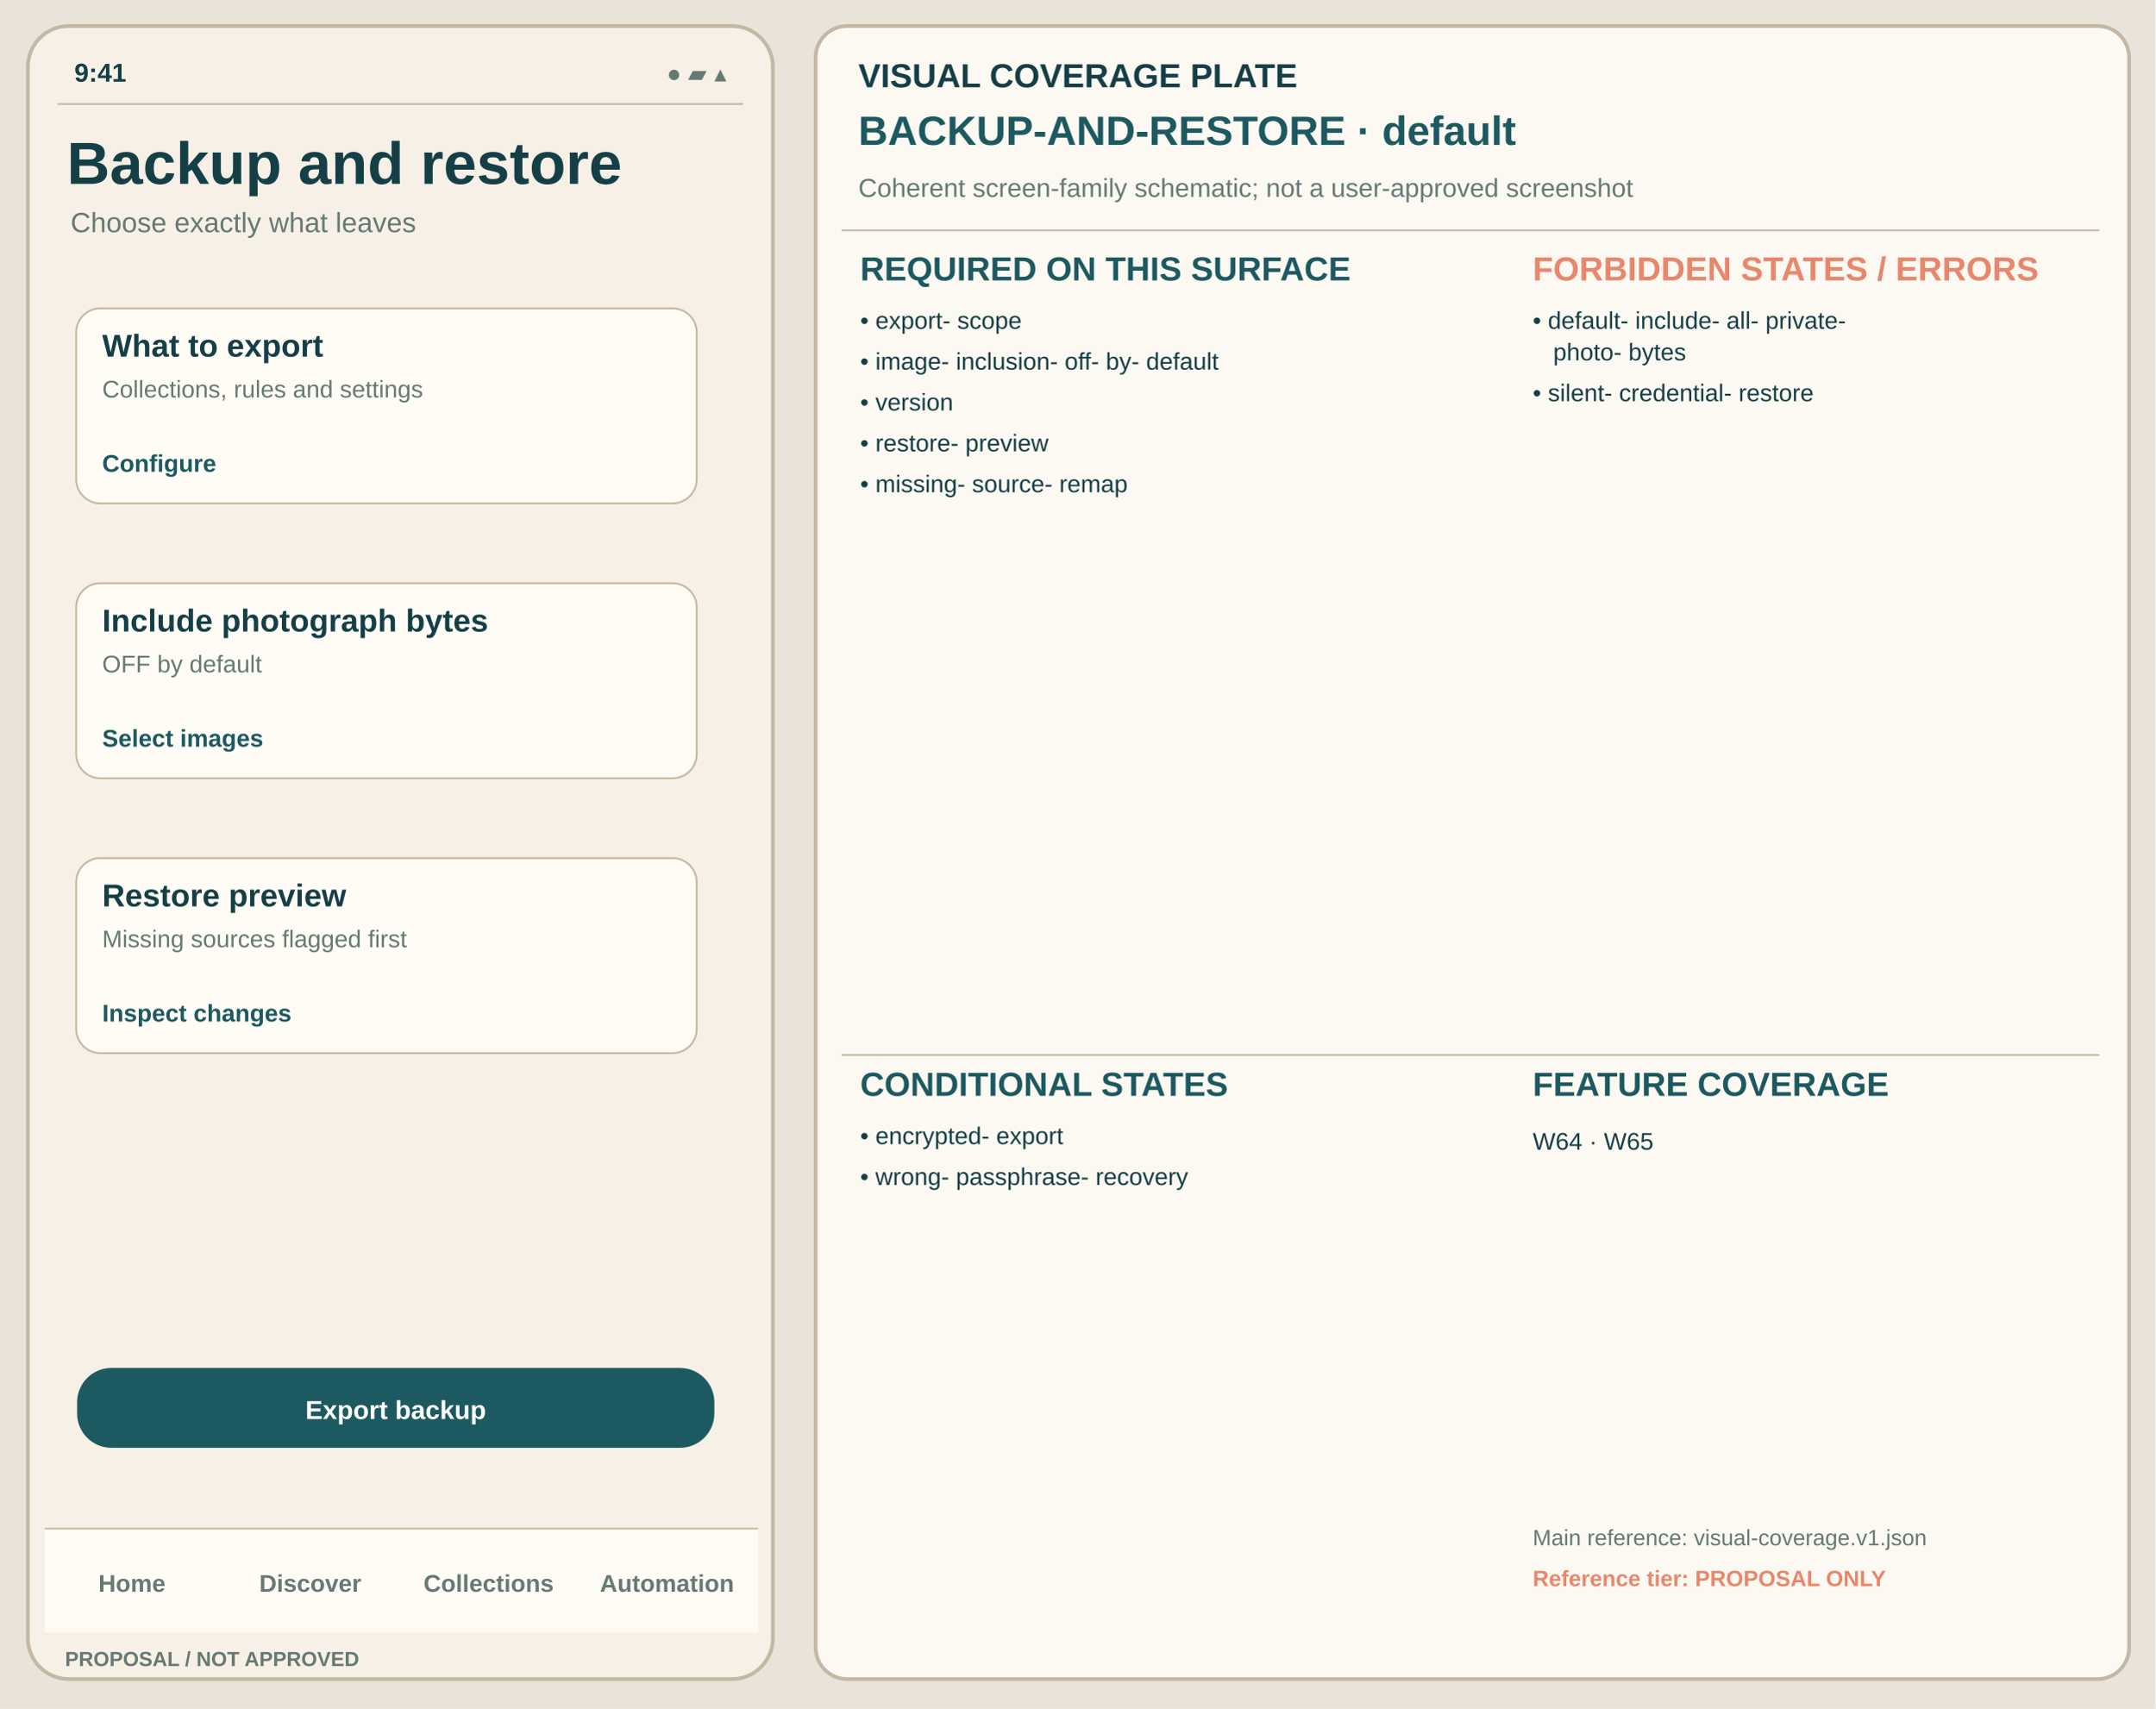
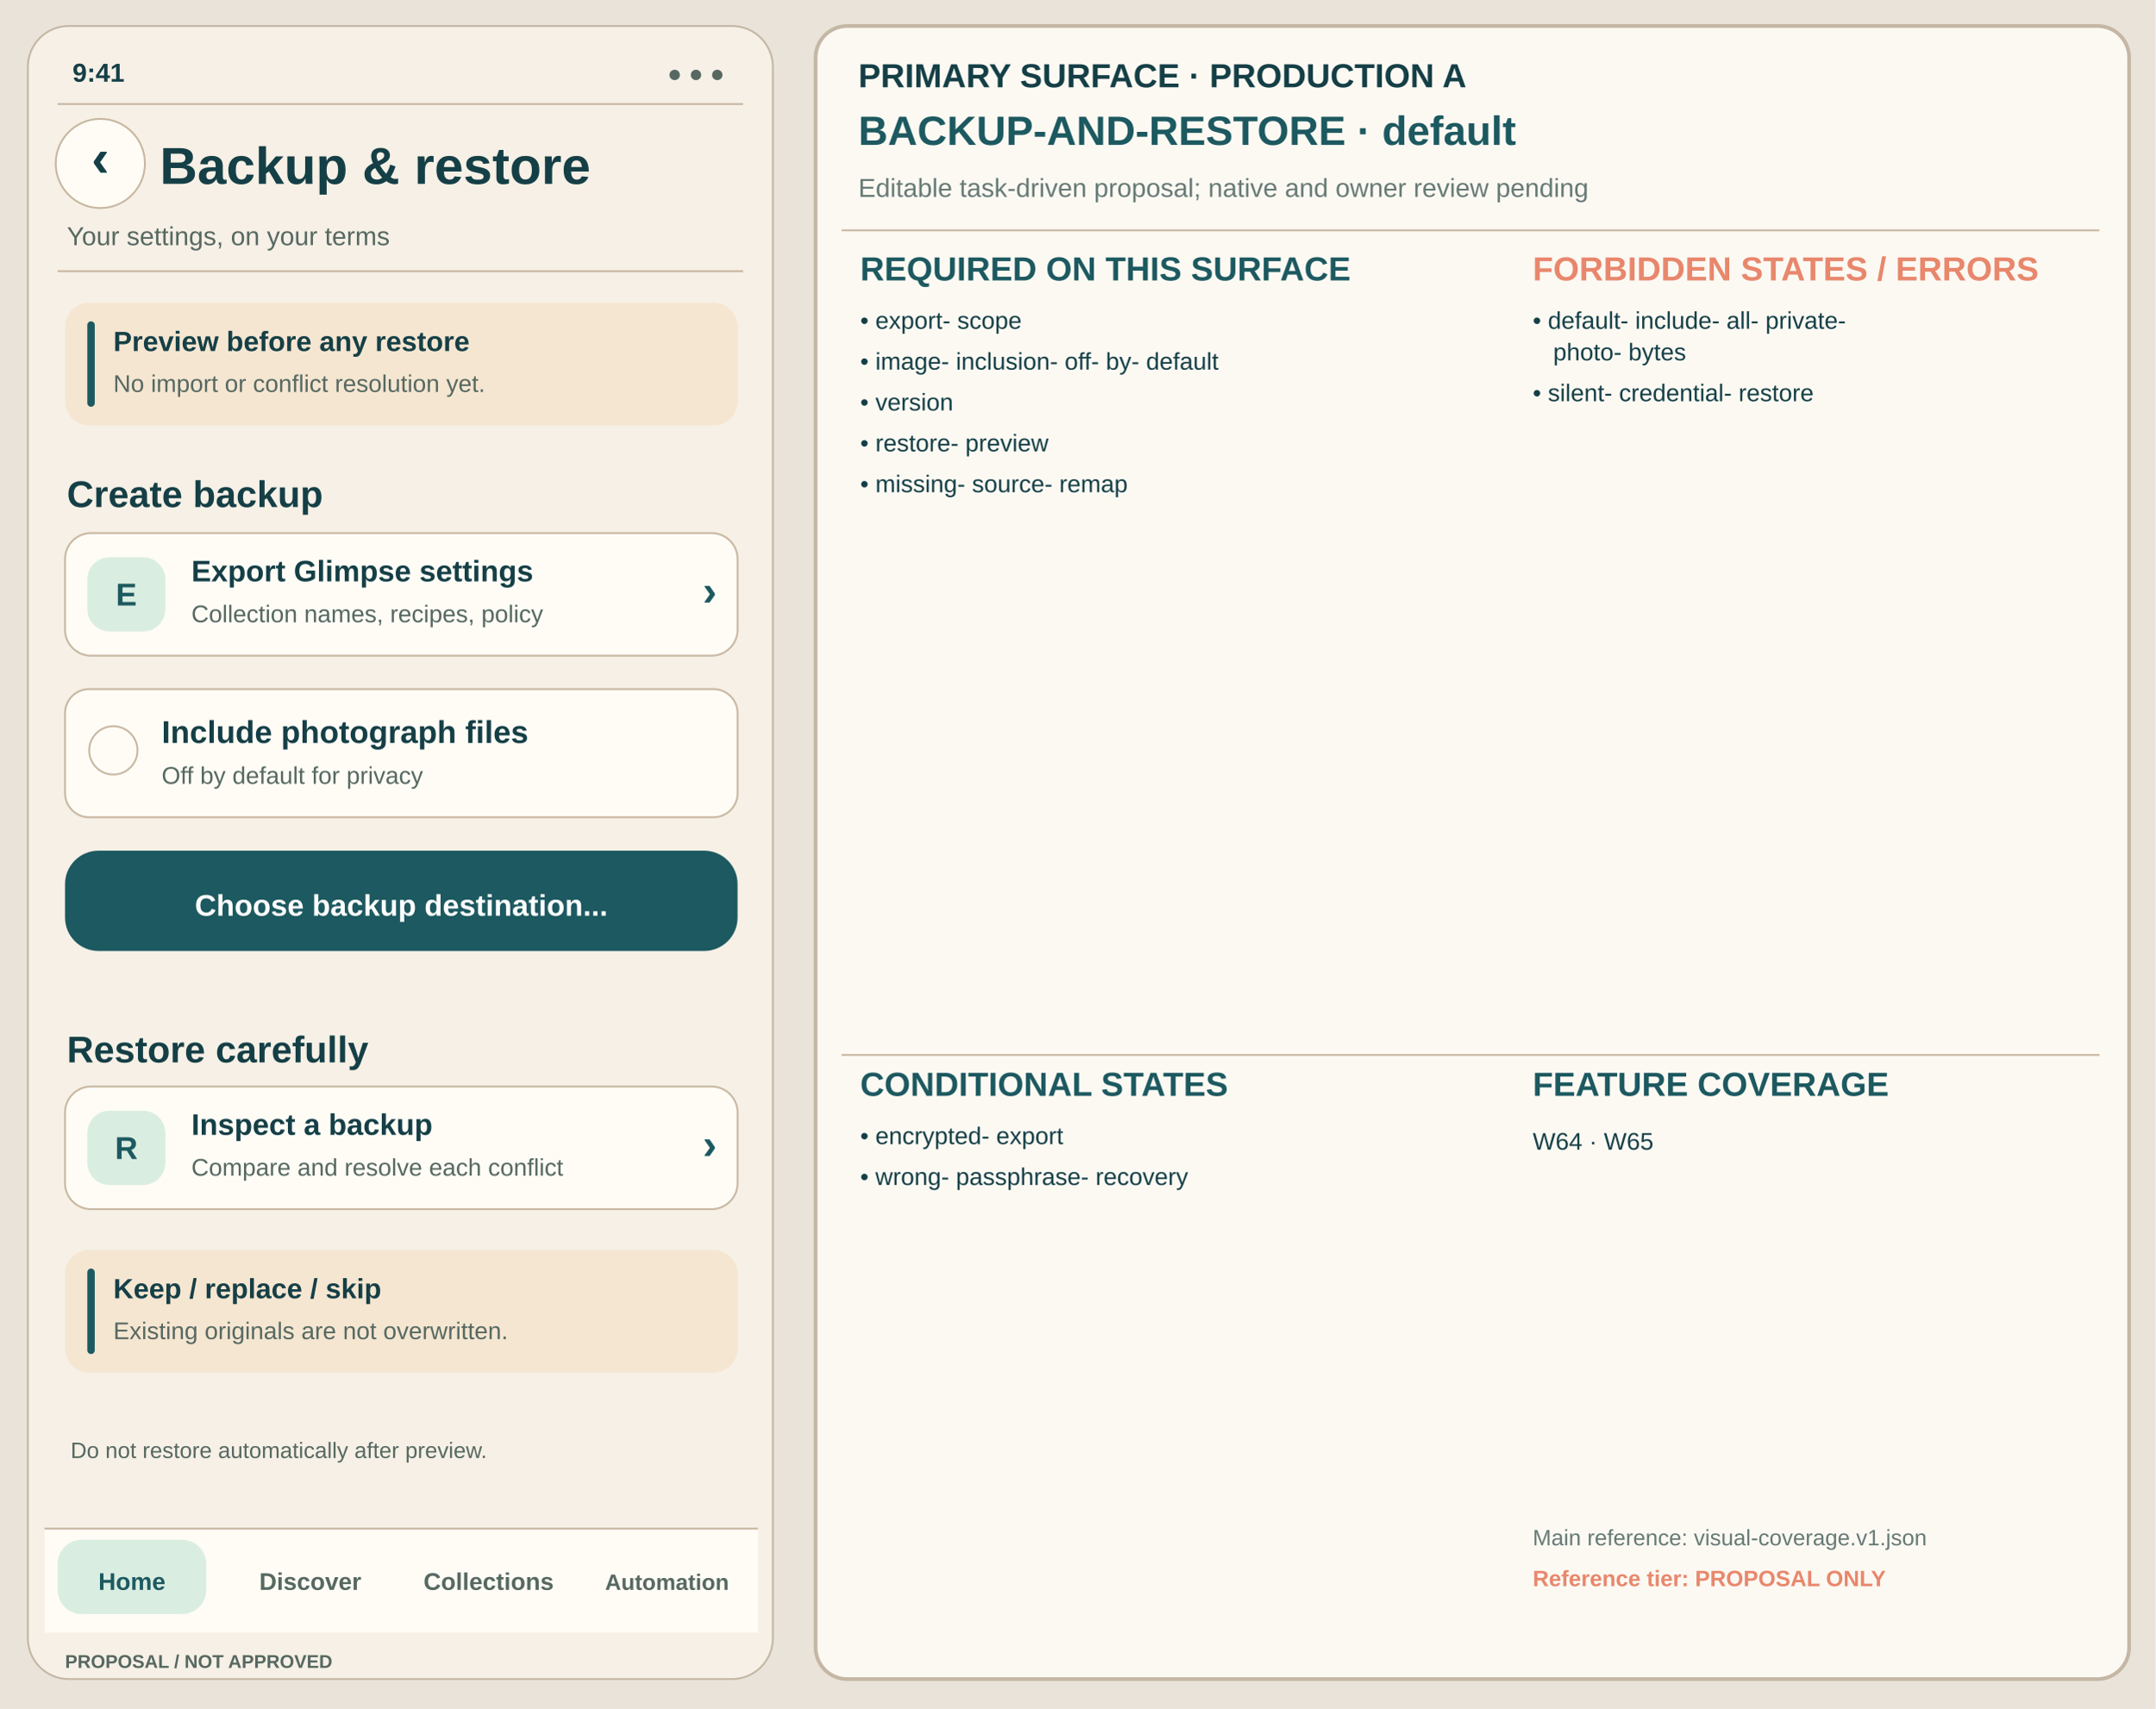
<svg xmlns="http://www.w3.org/2000/svg" width="1160" height="920" viewBox="0 0 1160 920" role="img" aria-label="Proposed Glimpse backup-and-restore annotated layout, default state, not yet approved">
-   <rect width="1160" height="920" fill="#E9E3D9" />
-   <rect x="15" y="14" width="401" height="890" rx="22" fill="#F6F0E6" stroke="#C4B7A4" stroke-width="2" />
-   <text x="40" y="44" fill="#153F46" font-family="Arial,Helvetica,sans-serif" font-size="14" font-weight="650" text-anchor="start">9:41</text>
-   <text x="391" y="44" fill="#667975" font-family="Arial,Helvetica,sans-serif" font-size="13" font-weight="400" text-anchor="end">● ▰ ▴</text>
-   <path d="M31 56 L400 56" stroke="#C8B7A1" stroke-width="1" fill="none" />
-   <text x="36" y="99" fill="#153F46" font-family="Arial,Helvetica,sans-serif" font-size="32" font-weight="700" text-anchor="start">Backup and restore</text>
-   <text x="38" y="125" fill="#667975" font-family="Arial,Helvetica,sans-serif" font-size="15" font-weight="400" text-anchor="start">Choose exactly what leaves</text>
-   <rect x="41" y="166" width="334" height="105" rx="13" fill="#FFFCF6" stroke="#C8B7A1" stroke-width="1" />
-   <text x="55" y="192" fill="#153F46" font-family="Arial,Helvetica,sans-serif" font-size="17" font-weight="650" text-anchor="start">What to export</text>
-   <text x="55" y="214" fill="#667975" font-family="Arial,Helvetica,sans-serif" font-size="13" font-weight="400" text-anchor="start">Collections, rules and settings</text>
-   <text x="55" y="254" fill="#1D5960" font-family="Arial,Helvetica,sans-serif" font-size="13" font-weight="650" text-anchor="start">Configure</text>
-   <rect x="41" y="314" width="334" height="105" rx="13" fill="#FFFCF6" stroke="#C8B7A1" stroke-width="1" />
-   <text x="55" y="340" fill="#153F46" font-family="Arial,Helvetica,sans-serif" font-size="17" font-weight="650" text-anchor="start">Include photograph bytes</text>
-   <text x="55" y="362" fill="#667975" font-family="Arial,Helvetica,sans-serif" font-size="13" font-weight="400" text-anchor="start">OFF by default</text>
-   <text x="55" y="402" fill="#1D5960" font-family="Arial,Helvetica,sans-serif" font-size="13" font-weight="650" text-anchor="start">Select images</text>
-   <rect x="41" y="462" width="334" height="105" rx="13" fill="#FFFCF6" stroke="#C8B7A1" stroke-width="1" />
-   <text x="55" y="488" fill="#153F46" font-family="Arial,Helvetica,sans-serif" font-size="17" font-weight="650" text-anchor="start">Restore preview</text>
-   <text x="55" y="510" fill="#667975" font-family="Arial,Helvetica,sans-serif" font-size="13" font-weight="400" text-anchor="start">Missing sources flagged first</text>
-   <text x="55" y="550" fill="#1D5960" font-family="Arial,Helvetica,sans-serif" font-size="13" font-weight="650" text-anchor="start">Inspect changes</text>
-   <rect x="42" y="737" width="342" height="42" rx="18" fill="#1D5960" stroke="#1D5960" stroke-width="1" />
-   <text x="213" y="764" fill="#FFFFFF" font-family="Arial,Helvetica,sans-serif" font-size="14" font-weight="650" text-anchor="middle">Export backup</text>
-   <rect x="24" y="823" width="384" height="56" rx="0" fill="#FFFCF6" stroke="none" stroke-width="1" />
-   <path d="M24 823 L408 823" stroke="#CEBC9F" stroke-width="1" fill="none" />
-   <text x="71" y="857" fill="#667975" font-family="Arial,Helvetica,sans-serif" font-size="13" font-weight="600" text-anchor="middle">Home</text>
-   <text x="167" y="857" fill="#667975" font-family="Arial,Helvetica,sans-serif" font-size="13" font-weight="600" text-anchor="middle">Discover</text>
-   <text x="263" y="857" fill="#667975" font-family="Arial,Helvetica,sans-serif" font-size="13" font-weight="600" text-anchor="middle">Collections</text>
-   <text x="359" y="857" fill="#667975" font-family="Arial,Helvetica,sans-serif" font-size="13" font-weight="600" text-anchor="middle">Automation</text>
-   <text x="35" y="897" fill="#667975" font-family="Arial,Helvetica,sans-serif" font-size="11" font-weight="650" text-anchor="start">PROPOSAL / NOT APPROVED</text>
+   <rect x="0" y="0" width="1160" height="920" rx="0" fill="#E9E3D9" stroke="none" />
+   <rect x="15" y="14" width="401" height="890" rx="22" fill="#F6F0E6" stroke="#C4B7A4" />
+   <text x="39" y="44" fill="#153F46" font-size="14" font-weight="700" font-family="Arial,Helvetica,sans-serif" text-anchor="start">9:41</text>
+   <text x="390" y="44" fill="#566861" font-size="13" font-weight="700" font-family="Arial,Helvetica,sans-serif" text-anchor="end">●  ●  ●</text>
+   <path d="M31 56 L400 56" fill="none" stroke="#C8B7A1" />
+   <path d="M31 146 L400 146" fill="none" stroke="#C8B7A1" />
+   <rect x="30" y="64" width="48" height="48" rx="24" fill="#FFFCF6" stroke="#C8B7A1" />
+   <text x="54" y="95" fill="#153F46" font-size="29" font-weight="700" font-family="Arial,Helvetica,sans-serif" text-anchor="middle">‹</text>
+   <text x="86" y="99" fill="#153F46" font-size="28" font-weight="700" font-family="Arial,Helvetica,sans-serif" text-anchor="start">Backup &amp; restore</text>
+   <text x="36" y="132" fill="#566861" font-size="14" font-weight="500" font-family="Arial,Helvetica,sans-serif" text-anchor="start">Your settings, on your terms</text>
+   <rect x="35" y="163" width="362" height="66" rx="13" fill="#F5E6D1" stroke="none" />
+   <rect x="47" y="173" width="4" height="46" rx="2" fill="#1D5960" stroke="none" />
+   <text x="61" y="189" fill="#153F46" font-size="15" font-weight="700" font-family="Arial,Helvetica,sans-serif" text-anchor="start">Preview before any restore</text>
+   <text x="61" y="211" fill="#566861" font-size="13" font-weight="500" font-family="Arial,Helvetica,sans-serif" text-anchor="start">No import or conflict resolution yet.</text>
+   <text x="36" y="273" fill="#153F46" font-size="20" font-weight="700" font-family="Arial,Helvetica,sans-serif" text-anchor="start">Create backup</text>
+   <rect x="35" y="287" width="362" height="66" rx="14" fill="#FFFCF6" stroke="#C8B7A1" />
+   <rect x="47" y="300" width="42" height="40" rx="12" fill="#DAEDE1" stroke="none" />
+   <text x="68" y="326" fill="#1D5960" font-size="17" font-weight="700" font-family="Arial,Helvetica,sans-serif" text-anchor="middle">E</text>
+   <text x="103" y="313" fill="#153F46" font-size="16" font-weight="700" font-family="Arial,Helvetica,sans-serif" text-anchor="start">Export Glimpse settings</text>
+   <text x="103" y="335" fill="#566861" font-size="13" font-weight="500" font-family="Arial,Helvetica,sans-serif" text-anchor="start">Collection names, recipes, policy</text>
+   <text x="382" y="326" fill="#1D5960" font-size="23" font-weight="700" font-family="Arial,Helvetica,sans-serif" text-anchor="middle">›</text>
+   <rect x="35" y="371" width="362" height="69" rx="13" fill="#FFFCF6" stroke="#C8B7A1" />
+   <rect x="48" y="391" width="26" height="26" rx="13" fill="#FFFCF6" stroke="#C8B7A1" />
+   <text x="87" y="400" fill="#153F46" font-size="17" font-weight="700" font-family="Arial,Helvetica,sans-serif" text-anchor="start">Include photograph files</text>
+   <text x="87" y="422" fill="#566861" font-size="13" font-weight="500" font-family="Arial,Helvetica,sans-serif" text-anchor="start">Off by default for privacy</text>
+   <rect x="35" y="458" width="362" height="54" rx="18" fill="#1D5960" stroke="none" />
+   <text x="216" y="493" fill="#FFFFFF" font-size="16" font-weight="700" font-family="Arial,Helvetica,sans-serif" text-anchor="middle">Choose backup destination...</text>
+   <text x="36" y="572" fill="#153F46" font-size="20" font-weight="700" font-family="Arial,Helvetica,sans-serif" text-anchor="start">Restore carefully</text>
+   <rect x="35" y="585" width="362" height="66" rx="14" fill="#FFFCF6" stroke="#C8B7A1" />
+   <rect x="47" y="598" width="42" height="40" rx="12" fill="#DAEDE1" stroke="none" />
+   <text x="68" y="624" fill="#1D5960" font-size="17" font-weight="700" font-family="Arial,Helvetica,sans-serif" text-anchor="middle">R</text>
+   <text x="103" y="611" fill="#153F46" font-size="16" font-weight="700" font-family="Arial,Helvetica,sans-serif" text-anchor="start">Inspect a backup</text>
+   <text x="103" y="633" fill="#566861" font-size="13" font-weight="500" font-family="Arial,Helvetica,sans-serif" text-anchor="start">Compare and resolve each conflict</text>
+   <text x="382" y="624" fill="#1D5960" font-size="23" font-weight="700" font-family="Arial,Helvetica,sans-serif" text-anchor="middle">›</text>
+   <rect x="35" y="673" width="362" height="66" rx="13" fill="#F5E6D1" stroke="none" />
+   <rect x="47" y="683" width="4" height="46" rx="2" fill="#1D5960" stroke="none" />
+   <text x="61" y="699" fill="#153F46" font-size="15" font-weight="700" font-family="Arial,Helvetica,sans-serif" text-anchor="start">Keep / replace / skip</text>
+   <text x="61" y="721" fill="#566861" font-size="13" font-weight="500" font-family="Arial,Helvetica,sans-serif" text-anchor="start">Existing originals are not overwritten.</text>
+   <text x="38" y="785" fill="#566861" font-size="12" font-weight="500" font-family="Arial,Helvetica,sans-serif" text-anchor="start">Do not restore automatically after preview.</text>
+   <rect x="24" y="823" width="384" height="56" rx="0" fill="#FFFCF6" stroke="none" />
+   <path d="M24 823 L408 823" fill="none" stroke="#C8B7A1" />
+   <rect x="31" y="829" width="80" height="40" rx="13" fill="#DAEDE1" stroke="none" />
+   <text x="71" y="856" fill="#1D5960" font-size="13" font-weight="700" font-family="Arial,Helvetica,sans-serif" text-anchor="middle">Home</text>
+   <text x="167" y="856" fill="#566861" font-size="13" font-weight="600" font-family="Arial,Helvetica,sans-serif" text-anchor="middle">Discover</text>
+   <text x="263" y="856" fill="#566861" font-size="13" font-weight="600" font-family="Arial,Helvetica,sans-serif" text-anchor="middle">Collections</text>
+   <text x="359" y="856" fill="#566861" font-size="12" font-weight="600" font-family="Arial,Helvetica,sans-serif" text-anchor="middle">Automation</text>
+   <text x="35" y="898" fill="#566861" font-size="10" font-weight="700" font-family="Arial,Helvetica,sans-serif" text-anchor="start">PROPOSAL / NOT APPROVED</text>
  <rect x="439" y="14" width="707" height="890" rx="17" fill="#FCF9F3" stroke="#C4B7A4" stroke-width="2" />
-   <text x="462" y="47" fill="#153F46" font-family="Arial,Helvetica,sans-serif" font-size="18" font-weight="700" text-anchor="start">VISUAL COVERAGE PLATE</text>
+   <text x="462" y="47" fill="#153F46" font-family="Arial,Helvetica,sans-serif" font-size="18" font-weight="700" text-anchor="start">PRIMARY SURFACE · PRODUCTION A</text>
  <text x="462" y="78" fill="#1D5960" font-family="Arial,Helvetica,sans-serif" font-size="22" font-weight="700" text-anchor="start">BACKUP-AND-RESTORE · default</text>
-   <text x="462" y="106" fill="#667975" font-family="Arial,Helvetica,sans-serif" font-size="14" font-weight="400" text-anchor="start">Coherent screen-family schematic; not a user-approved screenshot</text>
+   <text x="462" y="106" fill="#667975" font-family="Arial,Helvetica,sans-serif" font-size="14" font-weight="400" text-anchor="start">Editable task-driven proposal; native and owner review pending</text>
  <path d="M453 124 L1130 124" stroke="#C8B7A1" stroke-width="1" fill="none" />
  <text x="463" y="151" fill="#1D5960" font-family="Arial,Helvetica,sans-serif" font-size="18" font-weight="700" text-anchor="start">REQUIRED ON THIS SURFACE</text>
  <text x="463" y="177" fill="#153F46" font-family="Arial,Helvetica,sans-serif" font-size="13" font-weight="400" text-anchor="start">• export- scope</text>
  <text x="463" y="199" fill="#153F46" font-family="Arial,Helvetica,sans-serif" font-size="13" font-weight="400" text-anchor="start">• image- inclusion- off- by- default</text>
  <text x="463" y="221" fill="#153F46" font-family="Arial,Helvetica,sans-serif" font-size="13" font-weight="400" text-anchor="start">• version</text>
  <text x="463" y="243" fill="#153F46" font-family="Arial,Helvetica,sans-serif" font-size="13" font-weight="400" text-anchor="start">• restore- preview</text>
  <text x="463" y="265" fill="#153F46" font-family="Arial,Helvetica,sans-serif" font-size="13" font-weight="400" text-anchor="start">• missing- source- remap</text>
  <text x="825" y="151" fill="#E8876C" font-family="Arial,Helvetica,sans-serif" font-size="18" font-weight="700" text-anchor="start">FORBIDDEN STATES / ERRORS</text>
  <text x="825" y="177" fill="#153F46" font-family="Arial,Helvetica,sans-serif" font-size="13" font-weight="400" text-anchor="start">• default- include- all- private-</text>
  <text x="836" y="194" fill="#153F46" font-family="Arial,Helvetica,sans-serif" font-size="13" font-weight="400" text-anchor="start">photo- bytes</text>
  <text x="825" y="216" fill="#153F46" font-family="Arial,Helvetica,sans-serif" font-size="13" font-weight="400" text-anchor="start">• silent- credential- restore</text>
  <path d="M453 568 L1130 568" stroke="#C8B7A1" stroke-width="1" fill="none" />
  <text x="463" y="590" fill="#1D5960" font-family="Arial,Helvetica,sans-serif" font-size="18" font-weight="700" text-anchor="start">CONDITIONAL STATES</text>
  <text x="463" y="616" fill="#153F46" font-family="Arial,Helvetica,sans-serif" font-size="13" font-weight="400" text-anchor="start">• encrypted- export</text>
  <text x="463" y="638" fill="#153F46" font-family="Arial,Helvetica,sans-serif" font-size="13" font-weight="400" text-anchor="start">• wrong- passphrase- recovery</text>
  <text x="825" y="590" fill="#1D5960" font-family="Arial,Helvetica,sans-serif" font-size="18" font-weight="700" text-anchor="start">FEATURE COVERAGE</text>
  <text x="825" y="619" fill="#153F46" font-family="Arial,Helvetica,sans-serif" font-size="13" font-weight="400" text-anchor="start">W64 · W65</text>
  <text x="825" y="832" fill="#667975" font-family="Arial,Helvetica,sans-serif" font-size="12" font-weight="400" text-anchor="start">Main reference: visual-coverage.v1.json</text>
  <text x="825" y="854" fill="#E8876C" font-family="Arial,Helvetica,sans-serif" font-size="12" font-weight="700" text-anchor="start">Reference tier: PROPOSAL ONLY</text>
</svg>
